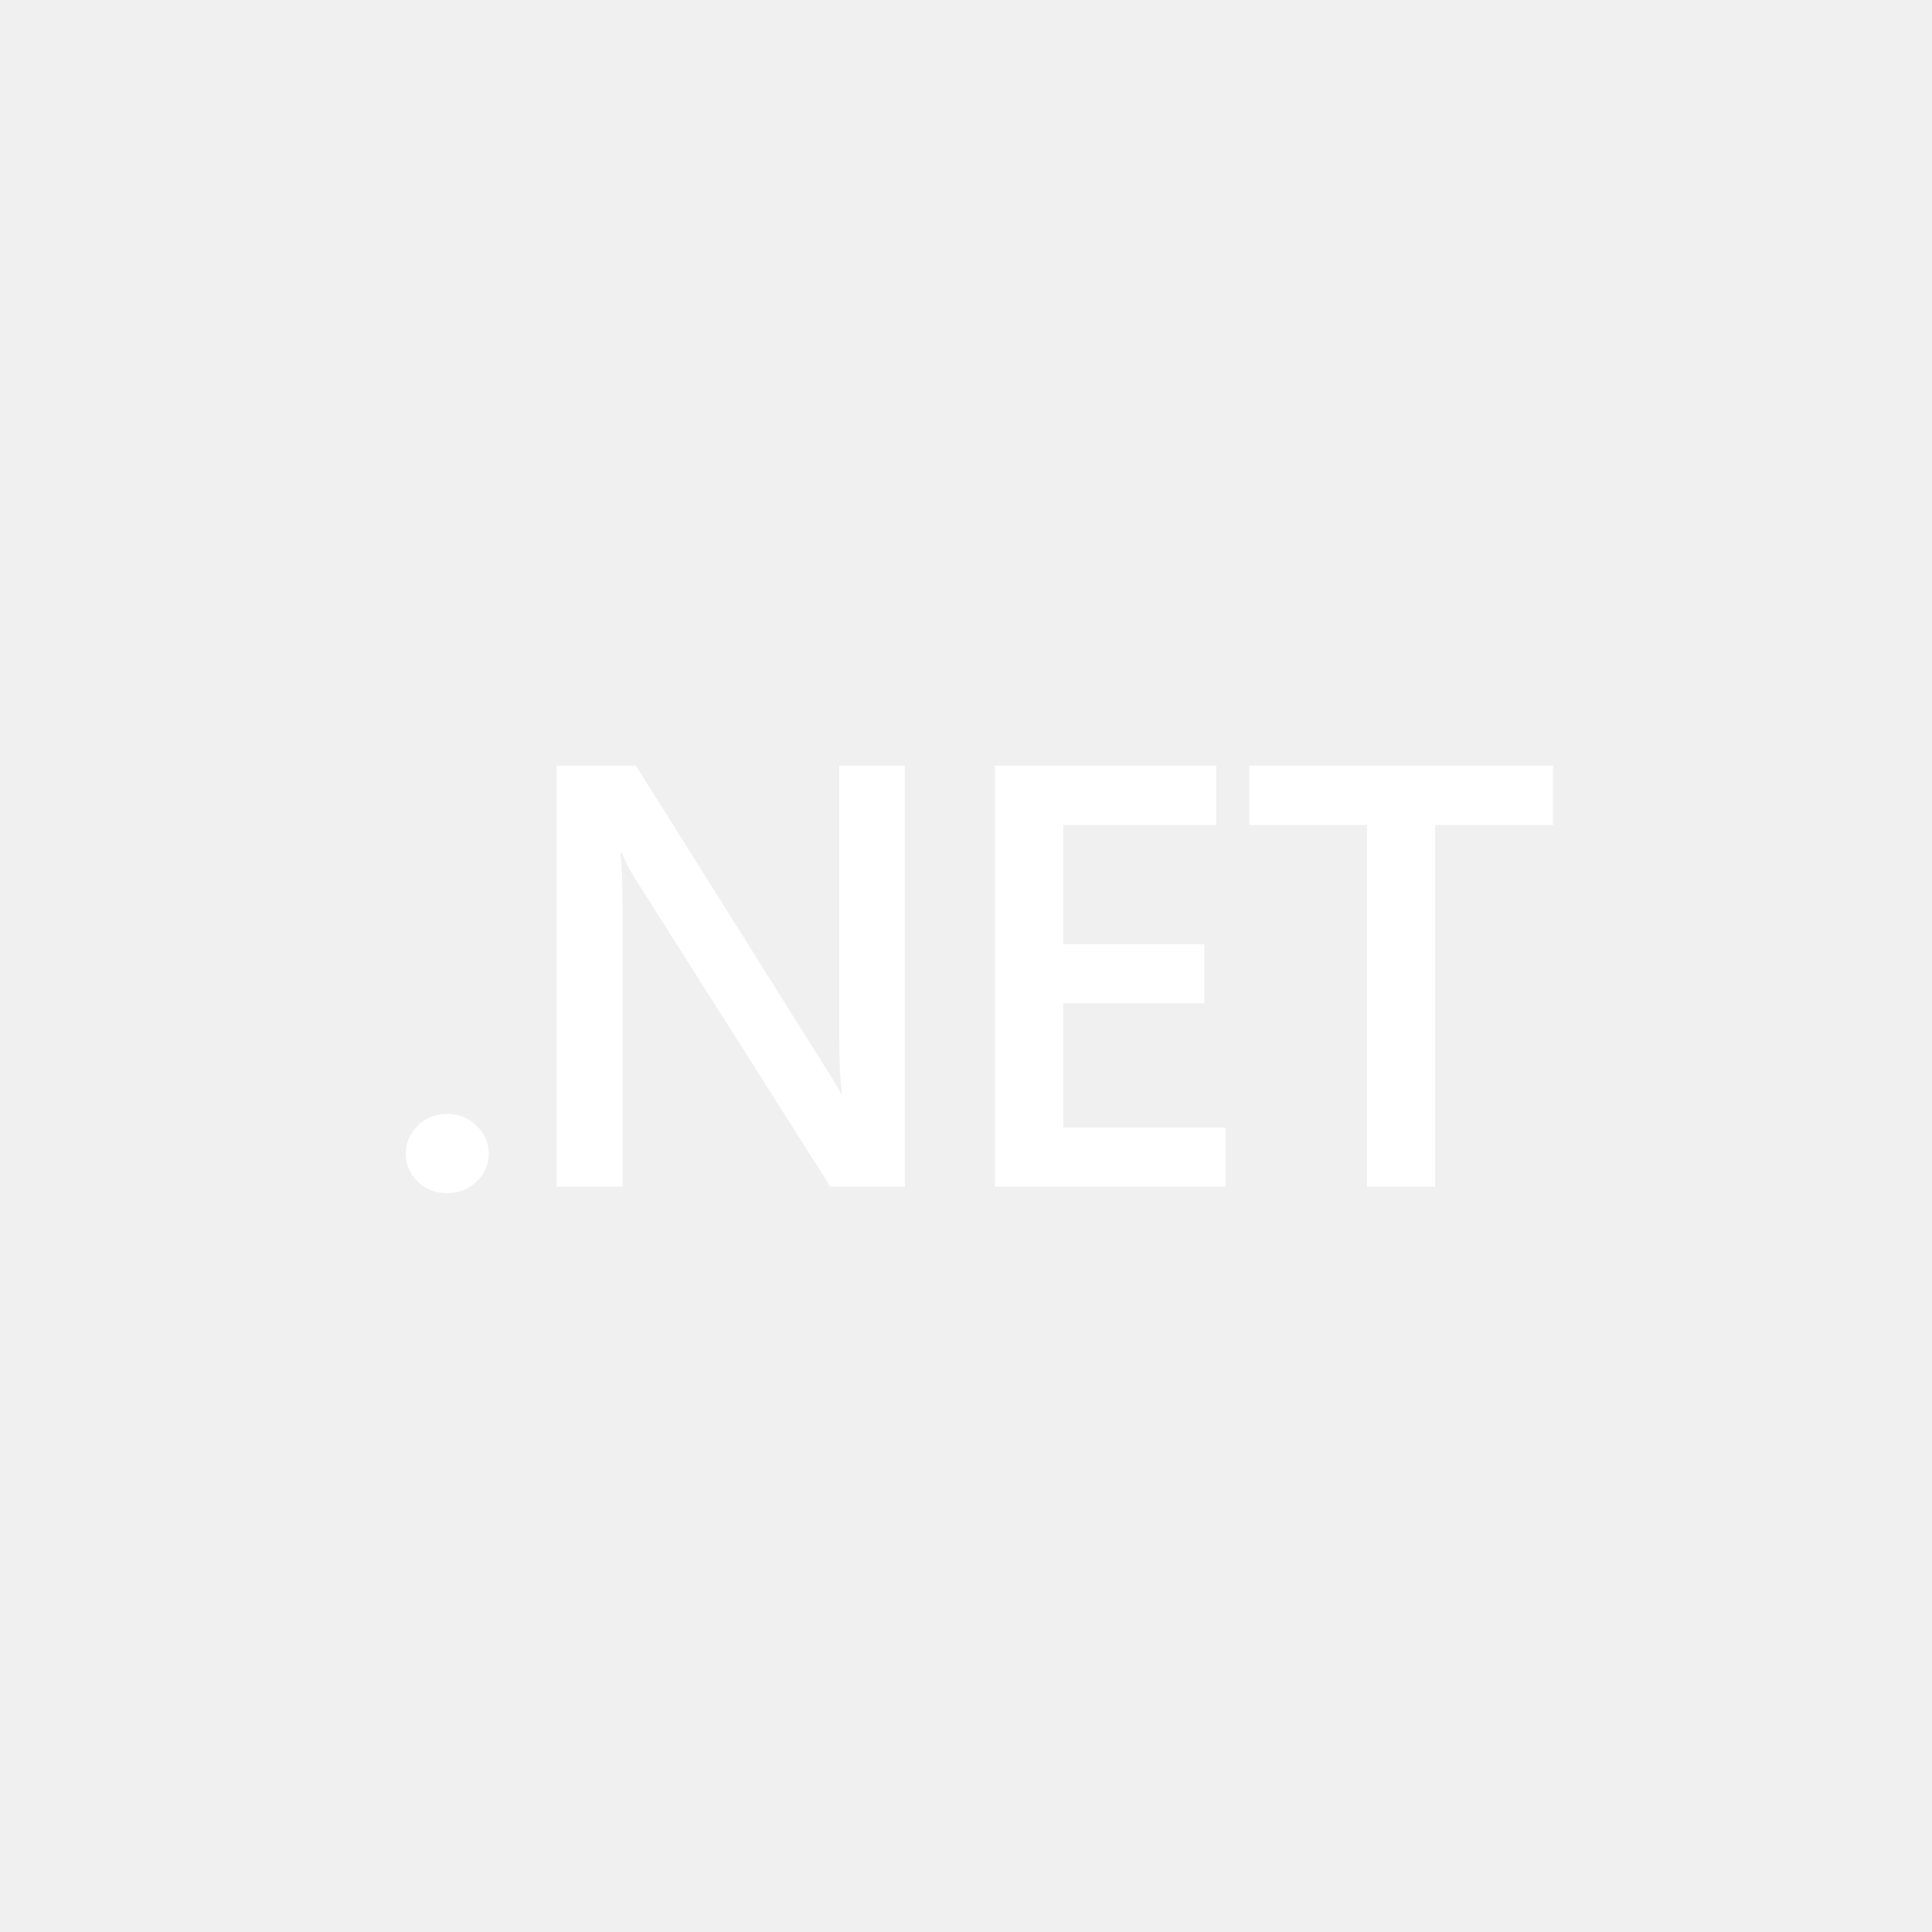
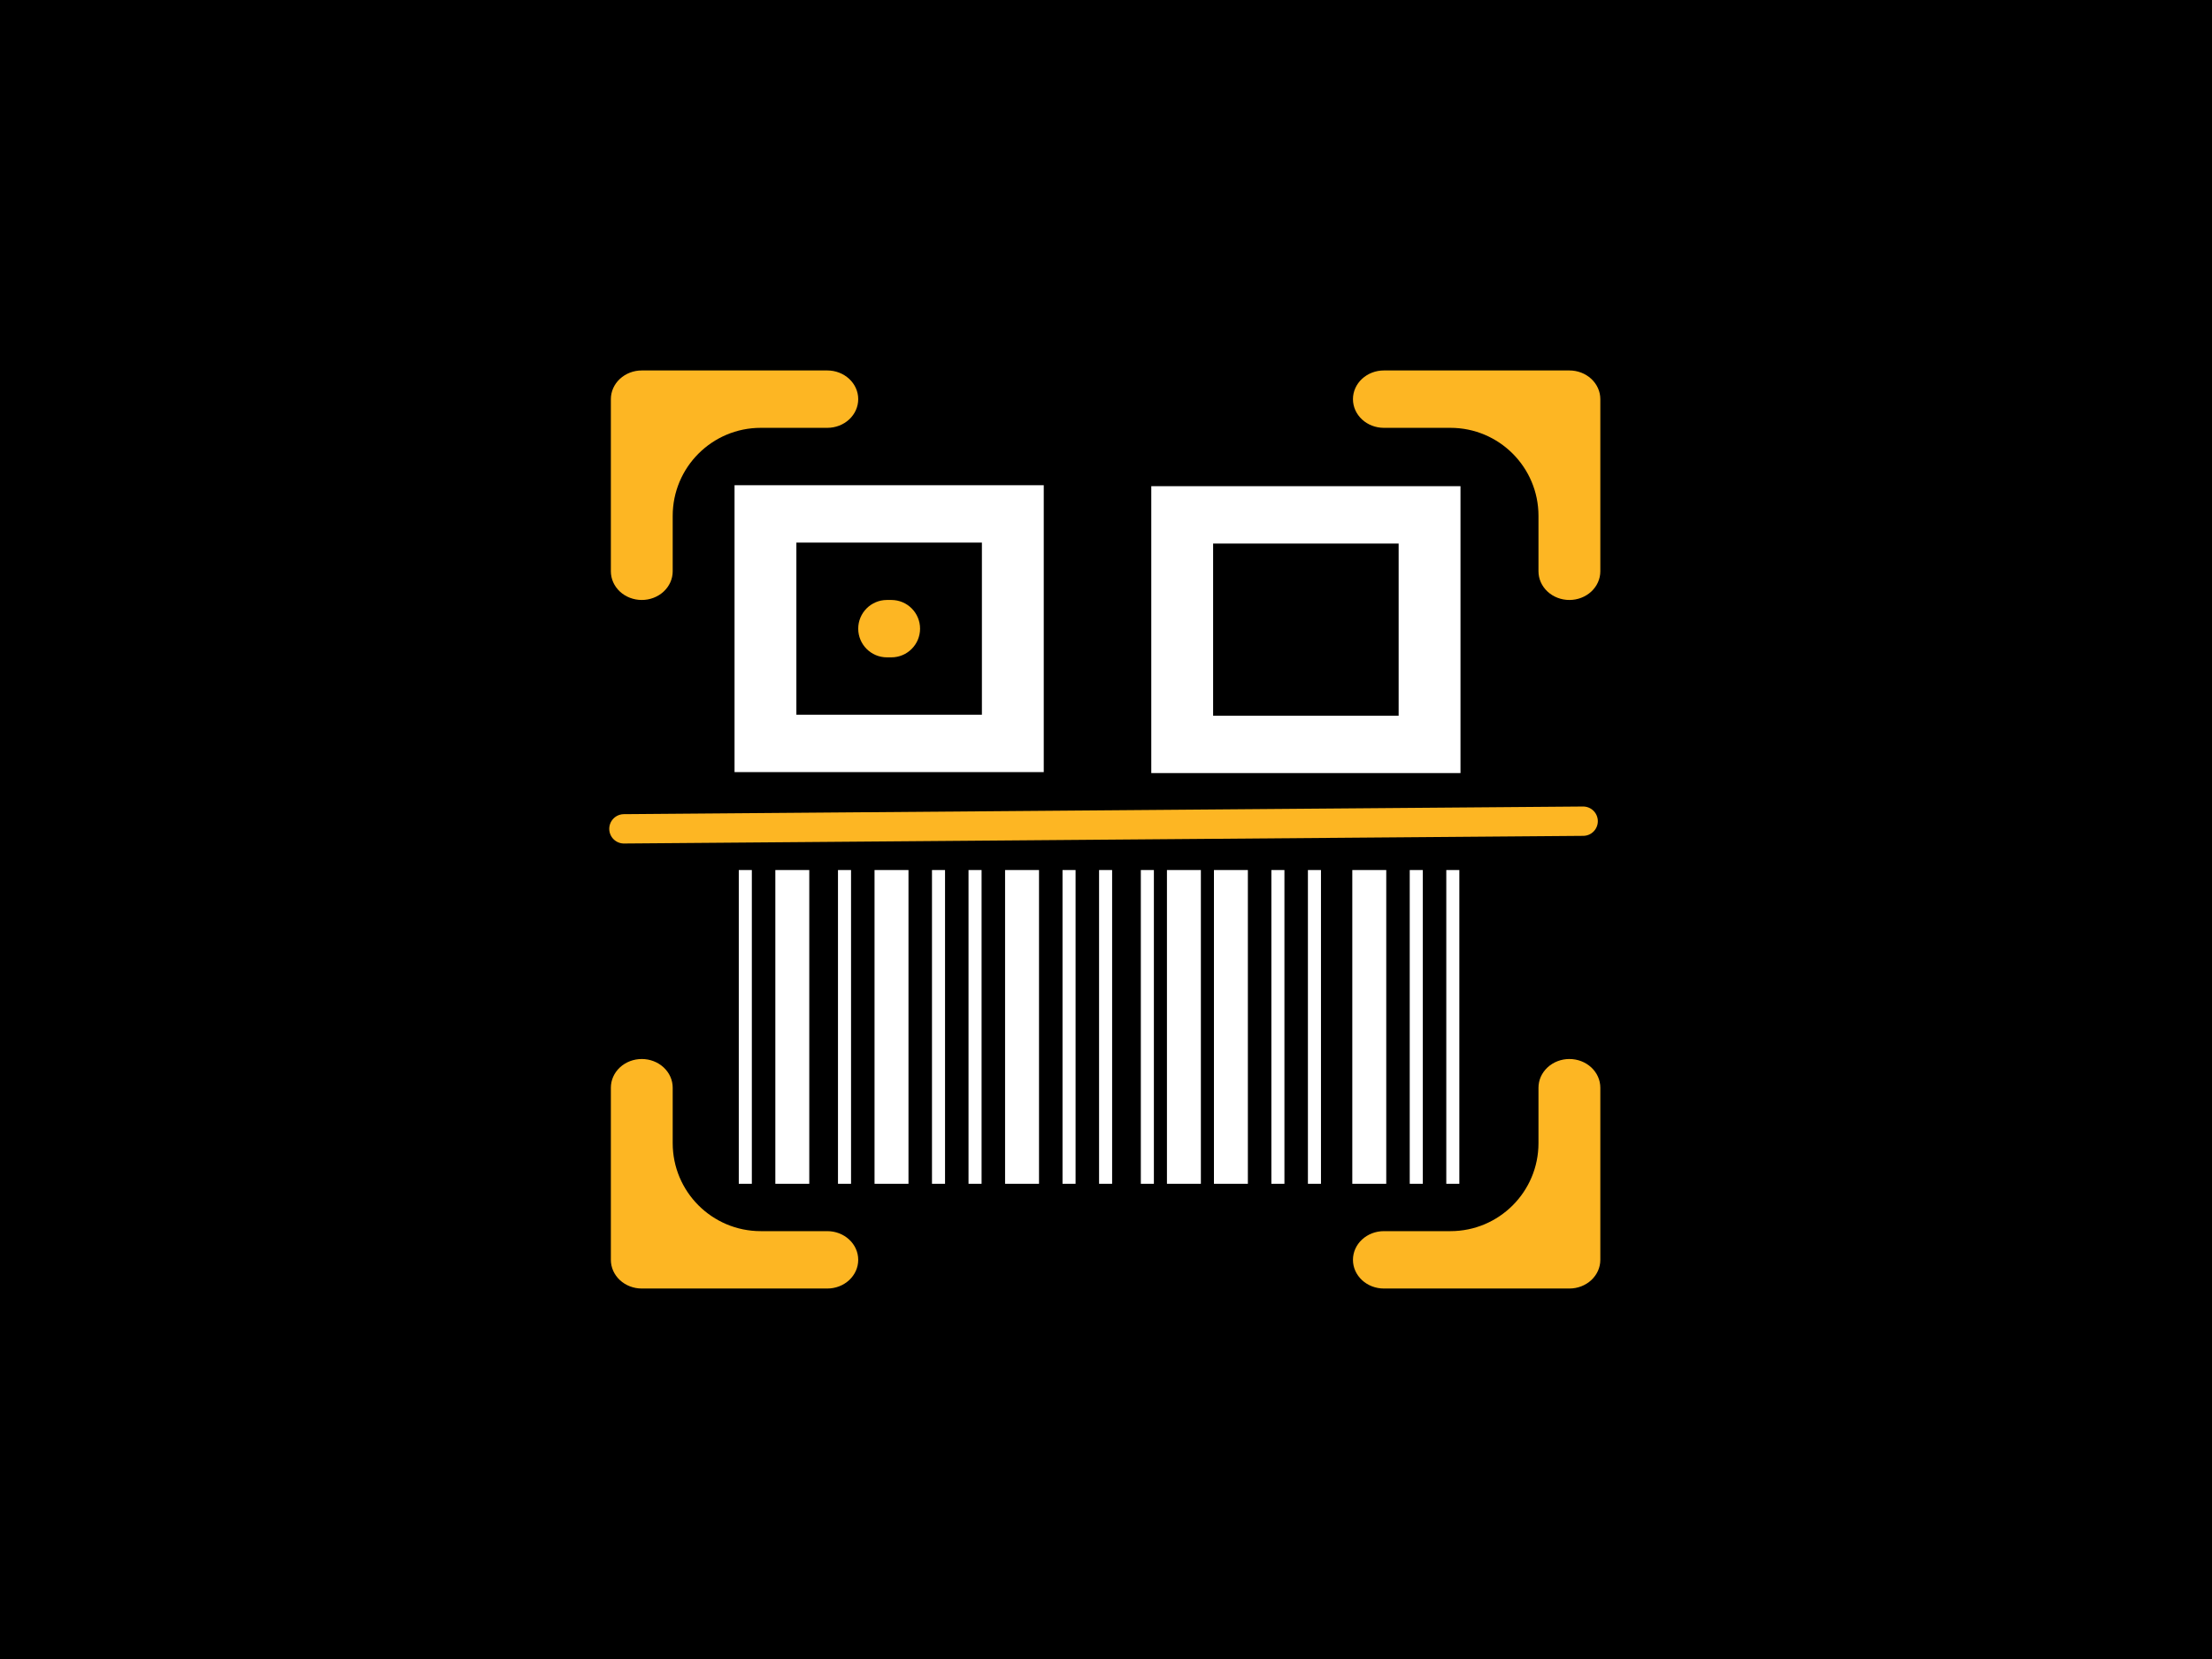
- <svg xmlns="http://www.w3.org/2000/svg" width="456" height="456" viewBox="0 0 456 456" version="1.1" xml:space="preserve" style="fill-rule:evenodd;clip-rule:evenodd;stroke-linejoin:round;stroke-miterlimit:2;">
-   <path d="m 105.5,281.609 c -2.703,0 -5.001,-0.9 -6.893,-2.702 -1.892,-1.848 -2.838,-4.042 -2.838,-6.582 0,-2.587 0.946,-4.804 2.838,-6.652 1.892,-1.848 4.19,-2.772 6.893,-2.772 2.748,0 5.068,0.924 6.96,2.772 1.937,1.848 2.906,4.064 2.906,6.652 0,2.54 -0.968,4.734 -2.906,6.582 -1.892,1.802 -4.212,2.702 -6.96,2.702 z" style="fill:#ffffff;fill-rule:nonzero;stroke-width:0.838" />
-   <path d="M 213.561,280.084 H 195.99 L 149.7,207.054 c -1.171,-1.848 -2.14,-3.765 -2.906,-5.751 h -0.406 c 0.361,2.125 0.541,6.675 0.541,13.65 v 65.132 h -15.543 v -99.36 h 18.719 l 44.737,71.298 c 1.892,2.957 3.109,4.989 3.649,6.098 h 0.27 c -0.45,-2.632 -0.676,-7.09 -0.676,-13.373 v -64.023 h 15.476 z" style="fill:#ffffff;fill-rule:nonzero;stroke-width:0.838" />
-   <path d="m 289.251,280.084 h -54.401 v -99.36 h 52.238 v 13.997 h -36.154 v 28.131 h 33.316 v 13.927 h -33.316 v 29.378 h 38.316 z" style="fill:#ffffff;fill-rule:nonzero;stroke-width:0.838" />
-   <path d="M 366.565,194.721 H 338.722 v 85.363 h -16.084 v -85.363 h -27.775 v -13.997 h 71.701 z" style="fill:#ffffff;fill-rule:nonzero;stroke-width:0.838" />
+ <svg xmlns="http://www.w3.org/2000/svg" width="1024" zoomAndPan="magnify" viewBox="0 0 768 576" height="768" preserveAspectRatio="xMidYMid meet" version="1.0">
+   <defs>
+     <clipPath id="00182ef6b9">
+       <path d="M 212 128.621 L 556 128.621 L 556 447.371 L 212 447.371 Z M 212 128.621 " clip-rule="nonzero" />
+     </clipPath>
+     <clipPath id="ab2a432d47">
+       <path d="M 211.523 280 L 555 280 L 555 293 L 211.523 293 Z M 211.523 280 " clip-rule="nonzero" />
+     </clipPath>
+   </defs>
+   <rect x="-76.8" width="921.6" fill="#ffffff" y="-57.6" height="691.2" fill-opacity="1" />
+   <rect x="-76.8" width="921.6" fill="#000000" y="-57.6" height="691.2" fill-opacity="1" />
+   <g clip-path="url(#00182ef6b9)">
+     <path fill="#fdb623" d="M 212.09 138.582 C 212.09 135.941 213.219 133.406 215.23 131.539 C 217.246 129.672 219.977 128.621 222.824 128.621 L 287.238 128.621 C 290.086 128.621 292.816 129.672 294.828 131.539 C 296.844 133.406 297.973 135.941 297.973 138.582 C 297.973 141.227 296.844 143.758 294.828 145.629 C 292.816 147.496 290.086 148.543 287.238 148.543 L 264.129 148.543 C 247.246 148.543 233.559 162.23 233.559 179.109 L 233.559 198.348 C 233.559 200.992 232.43 203.523 230.414 205.395 C 228.402 207.262 225.672 208.309 222.824 208.309 C 219.977 208.309 217.246 207.262 215.23 205.395 C 213.219 203.523 212.09 200.992 212.09 198.348 Z M 469.742 138.582 C 469.742 135.941 470.875 133.406 472.887 131.539 C 474.902 129.672 477.629 128.621 480.477 128.621 L 544.891 128.621 C 547.738 128.621 550.469 129.672 552.484 131.539 C 554.496 133.406 555.629 135.941 555.629 138.582 L 555.629 198.348 C 555.629 200.992 554.496 203.523 552.484 205.395 C 550.469 207.262 547.738 208.309 544.891 208.309 C 542.043 208.309 539.316 207.262 537.301 205.395 C 535.285 203.523 534.156 200.992 534.156 198.348 L 534.156 179.109 C 534.156 162.23 520.469 148.543 503.586 148.543 L 480.477 148.543 C 477.629 148.543 474.902 147.496 472.887 145.629 C 470.875 143.758 469.742 141.227 469.742 138.582 Z M 222.824 367.684 C 225.672 367.684 228.402 368.734 230.414 370.602 C 232.43 372.473 233.559 375.004 233.559 377.645 L 233.559 396.887 C 233.559 413.766 247.246 427.449 264.129 427.449 L 287.238 427.449 C 290.086 427.449 292.816 428.5 294.828 430.367 C 296.844 432.234 297.973 434.77 297.973 437.41 C 297.973 440.055 296.844 442.586 294.828 444.457 C 292.816 446.324 290.086 447.371 287.238 447.371 L 222.824 447.371 C 219.977 447.371 217.246 446.324 215.23 444.457 C 213.219 442.586 212.09 440.055 212.09 437.41 L 212.09 377.645 C 212.09 375.004 213.219 372.473 215.23 370.602 C 217.246 368.734 219.977 367.684 222.824 367.684 Z M 544.891 367.684 C 547.738 367.684 550.469 368.734 552.484 370.602 C 554.496 372.473 555.629 375.004 555.629 377.645 L 555.629 437.41 C 555.629 440.055 554.496 442.586 552.484 444.457 C 550.469 446.324 547.738 447.371 544.891 447.371 L 480.477 447.371 C 477.629 447.371 474.902 446.324 472.887 444.457 C 470.875 442.586 469.742 440.055 469.742 437.41 C 469.742 434.77 470.875 432.234 472.887 430.367 C 474.902 428.5 477.629 427.449 480.477 427.449 L 503.586 427.449 C 520.469 427.449 534.156 413.766 534.156 396.887 L 534.156 377.645 C 534.156 375.004 535.285 372.473 537.301 370.602 C 539.316 368.734 542.043 367.684 544.891 367.684 Z M 297.973 218.27 C 297.973 212.77 302.434 208.309 307.934 208.309 L 309.48 208.309 C 314.984 208.309 319.445 212.77 319.445 218.27 C 319.445 223.773 314.984 228.23 309.48 228.23 L 307.934 228.23 C 302.434 228.23 297.973 223.773 297.973 218.27 Z M 297.973 218.27 " fill-opacity="1" fill-rule="nonzero" />
+   </g>
+   <path fill="#ffffff" d="M 362.387 168.465 L 255.031 168.465 L 255.031 268.074 L 362.387 268.074 Z M 276.5 188.387 L 340.914 188.387 L 340.914 248.152 L 276.5 248.152 Z M 297.973 347.766 L 297.973 367.684 Z M 297.973 347.766 " fill-opacity="1" fill-rule="nonzero" />
+   <path fill="#ffffff" d="M 507.078 168.801 L 399.723 168.801 L 399.723 268.41 L 507.078 268.41 Z M 421.191 188.723 L 485.605 188.723 L 485.605 248.488 L 421.191 248.488 Z M 421.191 188.723 " fill-opacity="1" fill-rule="nonzero" />
+   <g clip-path="url(#ab2a432d47)">
+     <path stroke-linecap="round" transform="matrix(1.455677, 0, 0, 1.455479, 211.5254, 128.6227)" fill="none" stroke-linejoin="round" d="M 3.501 109.343 L 232.29 107.518 " stroke="#fdb623" stroke-width="7" stroke-opacity="1" stroke-miterlimit="4" />
+   </g>
+   <path fill="#ffffff" d="M 269.195 302.074 L 280.977 302.074 L 280.977 411.004 L 269.195 411.004 Z M 269.195 302.074 " fill-opacity="1" fill-rule="nonzero" />
+   <path fill="#ffffff" d="M 303.637 302.074 L 315.422 302.074 L 315.422 411.004 L 303.637 411.004 Z M 303.637 302.074 " fill-opacity="1" fill-rule="nonzero" />
+   <path fill="#ffffff" d="M 348.961 302.074 L 360.742 302.074 L 360.742 411.004 L 348.961 411.004 Z M 348.961 302.074 " fill-opacity="1" fill-rule="nonzero" />
+   <path fill="#ffffff" d="M 405.16 302.074 L 416.941 302.074 L 416.941 411.004 L 405.16 411.004 Z M 405.16 302.074 " fill-opacity="1" fill-rule="nonzero" />
+   <path fill="#ffffff" d="M 421.477 302.074 L 433.258 302.074 L 433.258 411.004 L 421.477 411.004 Z M 421.477 302.074 " fill-opacity="1" fill-rule="nonzero" />
+   <path fill="#ffffff" d="M 469.516 302.074 L 481.301 302.074 L 481.301 411.004 L 469.516 411.004 Z M 469.516 302.074 " fill-opacity="1" fill-rule="nonzero" />
+   <path fill="#ffffff" d="M 256.504 302.074 L 261.035 302.074 L 261.035 411.004 L 256.504 411.004 Z M 256.504 302.074 " fill-opacity="1" fill-rule="nonzero" />
+   <path fill="#ffffff" d="M 290.945 302.074 L 295.48 302.074 L 295.48 411.004 L 290.945 411.004 Z M 290.945 302.074 " fill-opacity="1" fill-rule="nonzero" />
+   <path fill="#ffffff" d="M 323.582 302.074 L 328.113 302.074 L 328.113 411.004 L 323.582 411.004 Z M 323.582 302.074 " fill-opacity="1" fill-rule="nonzero" />
+   <path fill="#ffffff" d="M 336.27 302.074 L 340.801 302.074 L 340.801 411.004 L 336.27 411.004 Z M 336.27 302.074 " fill-opacity="1" fill-rule="nonzero" />
+   <path fill="#ffffff" d="M 368.902 302.074 L 373.434 302.074 L 373.434 411.004 L 368.902 411.004 Z M 368.902 302.074 " fill-opacity="1" fill-rule="nonzero" />
+   <path fill="#ffffff" d="M 381.594 302.074 L 386.125 302.074 L 386.125 411.004 L 381.594 411.004 Z M 381.594 302.074 " fill-opacity="1" fill-rule="nonzero" />
+   <path fill="#ffffff" d="M 441.418 302.074 L 445.949 302.074 L 445.949 411.004 L 441.418 411.004 Z M 441.418 302.074 " fill-opacity="1" fill-rule="nonzero" />
+   <path fill="#ffffff" d="M 454.105 302.074 L 458.637 302.074 L 458.637 411.004 L 454.105 411.004 Z M 454.105 302.074 " fill-opacity="1" fill-rule="nonzero" />
+   <path fill="#ffffff" d="M 502.148 302.074 L 506.68 302.074 L 506.68 411.004 L 502.148 411.004 Z M 502.148 302.074 " fill-opacity="1" fill-rule="nonzero" />
+   <path fill="#ffffff" d="M 489.457 302.074 L 493.988 302.074 L 493.988 411.004 L 489.457 411.004 Z M 489.457 302.074 " fill-opacity="1" fill-rule="nonzero" />
+   <path fill="#ffffff" d="M 396.094 302.074 L 400.625 302.074 L 400.625 411.004 L 396.094 411.004 Z M 396.094 302.074 " fill-opacity="1" fill-rule="nonzero" />
</svg>
